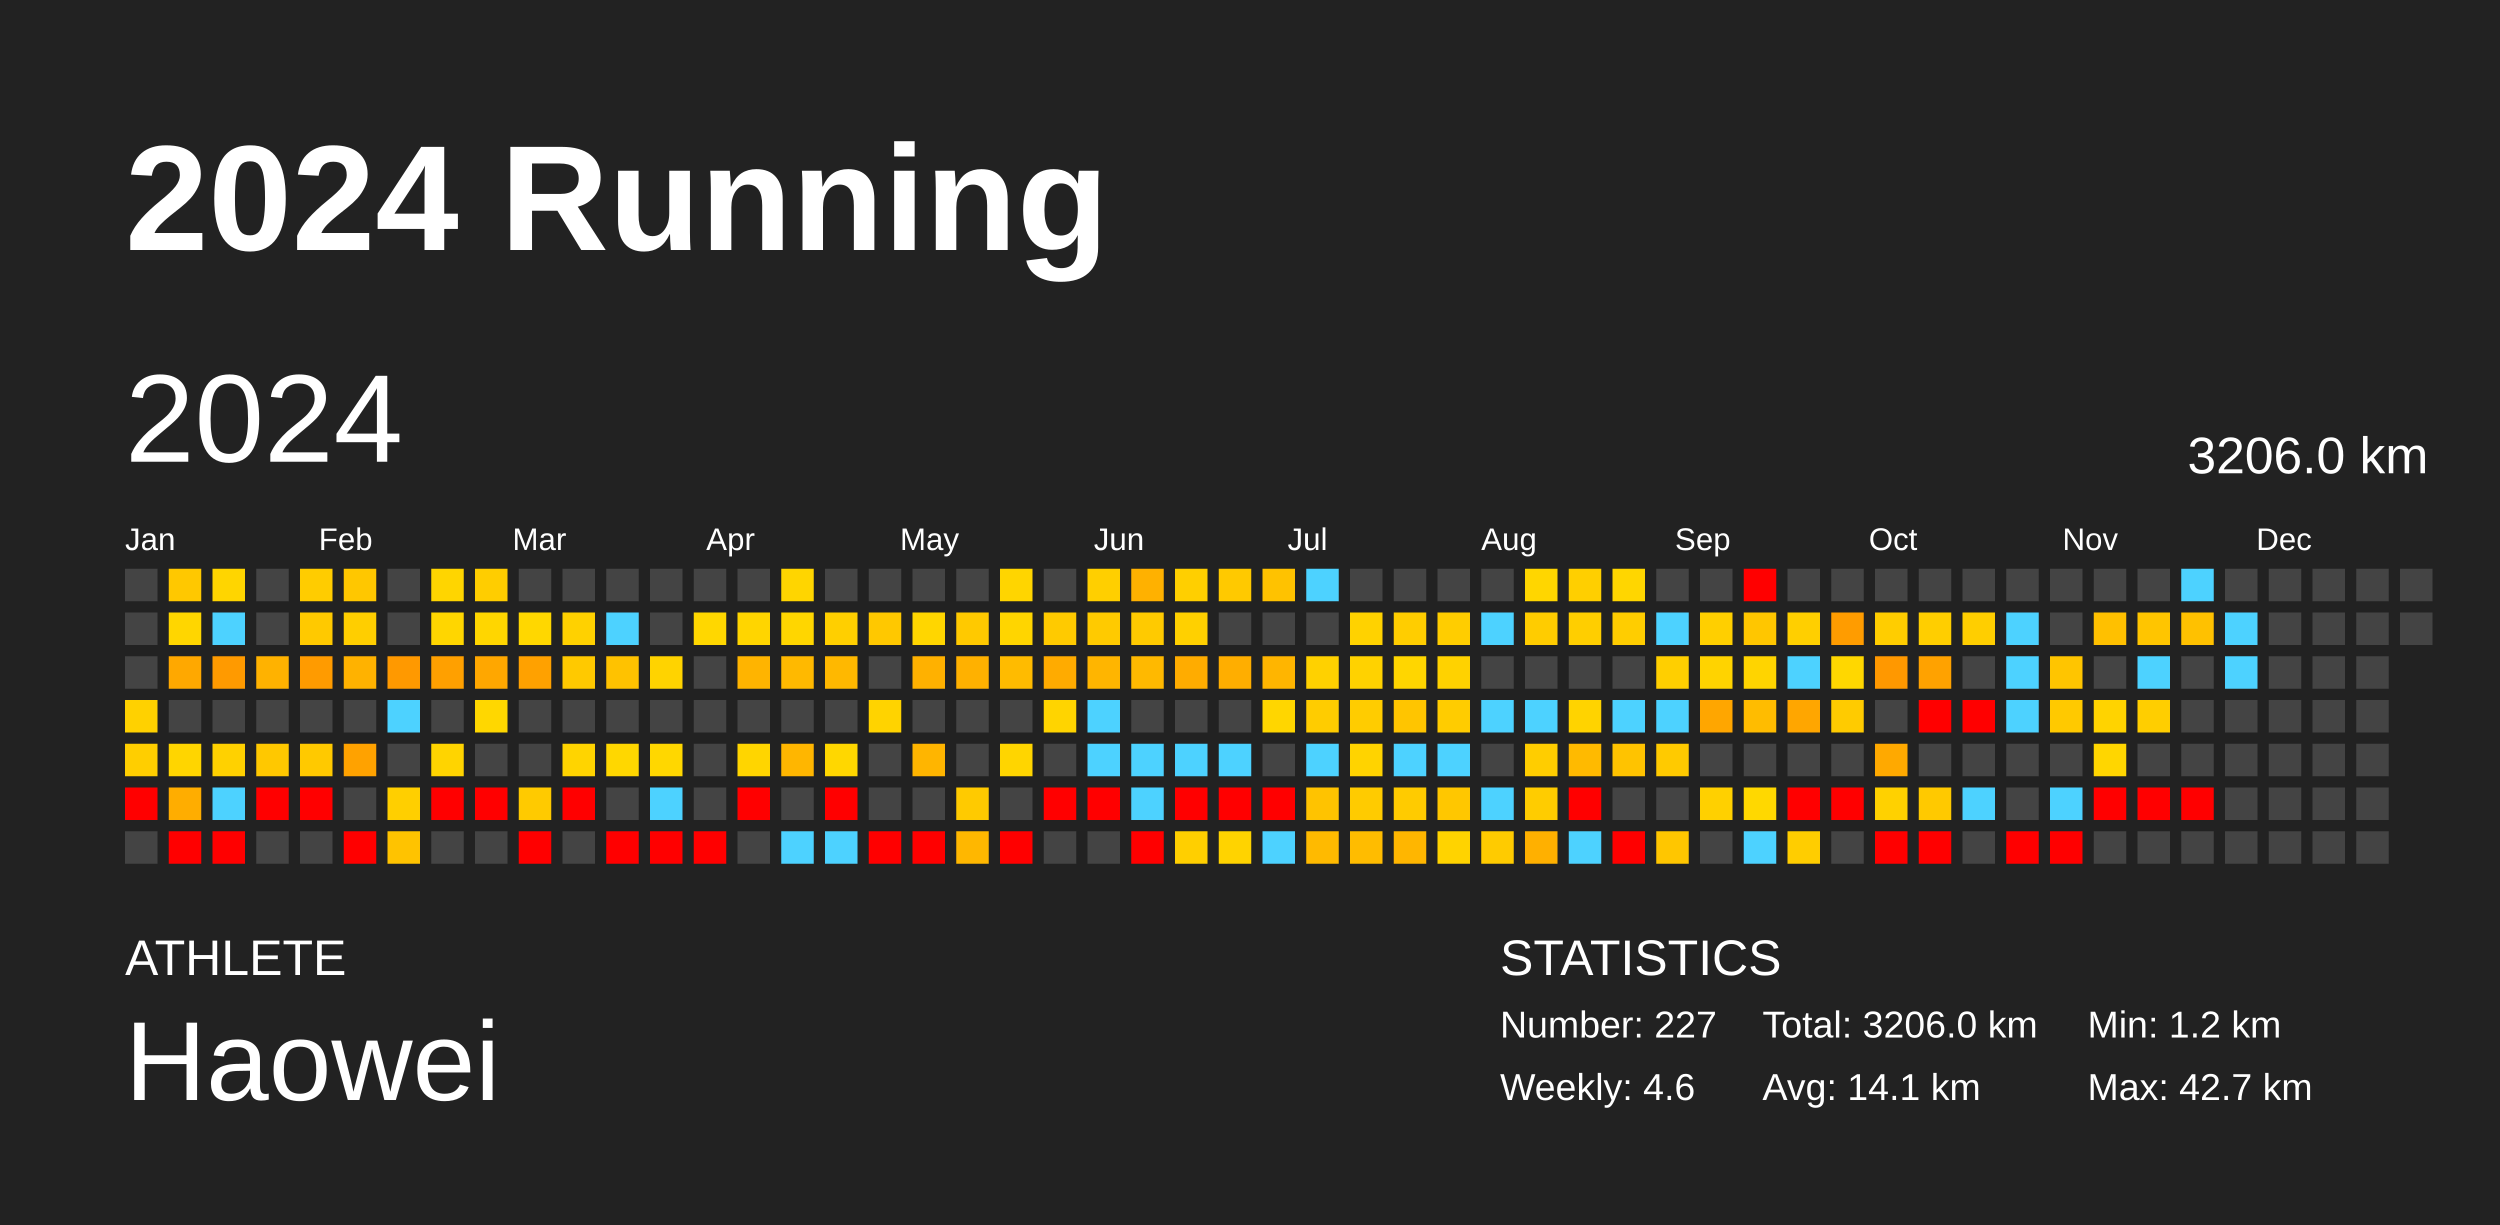
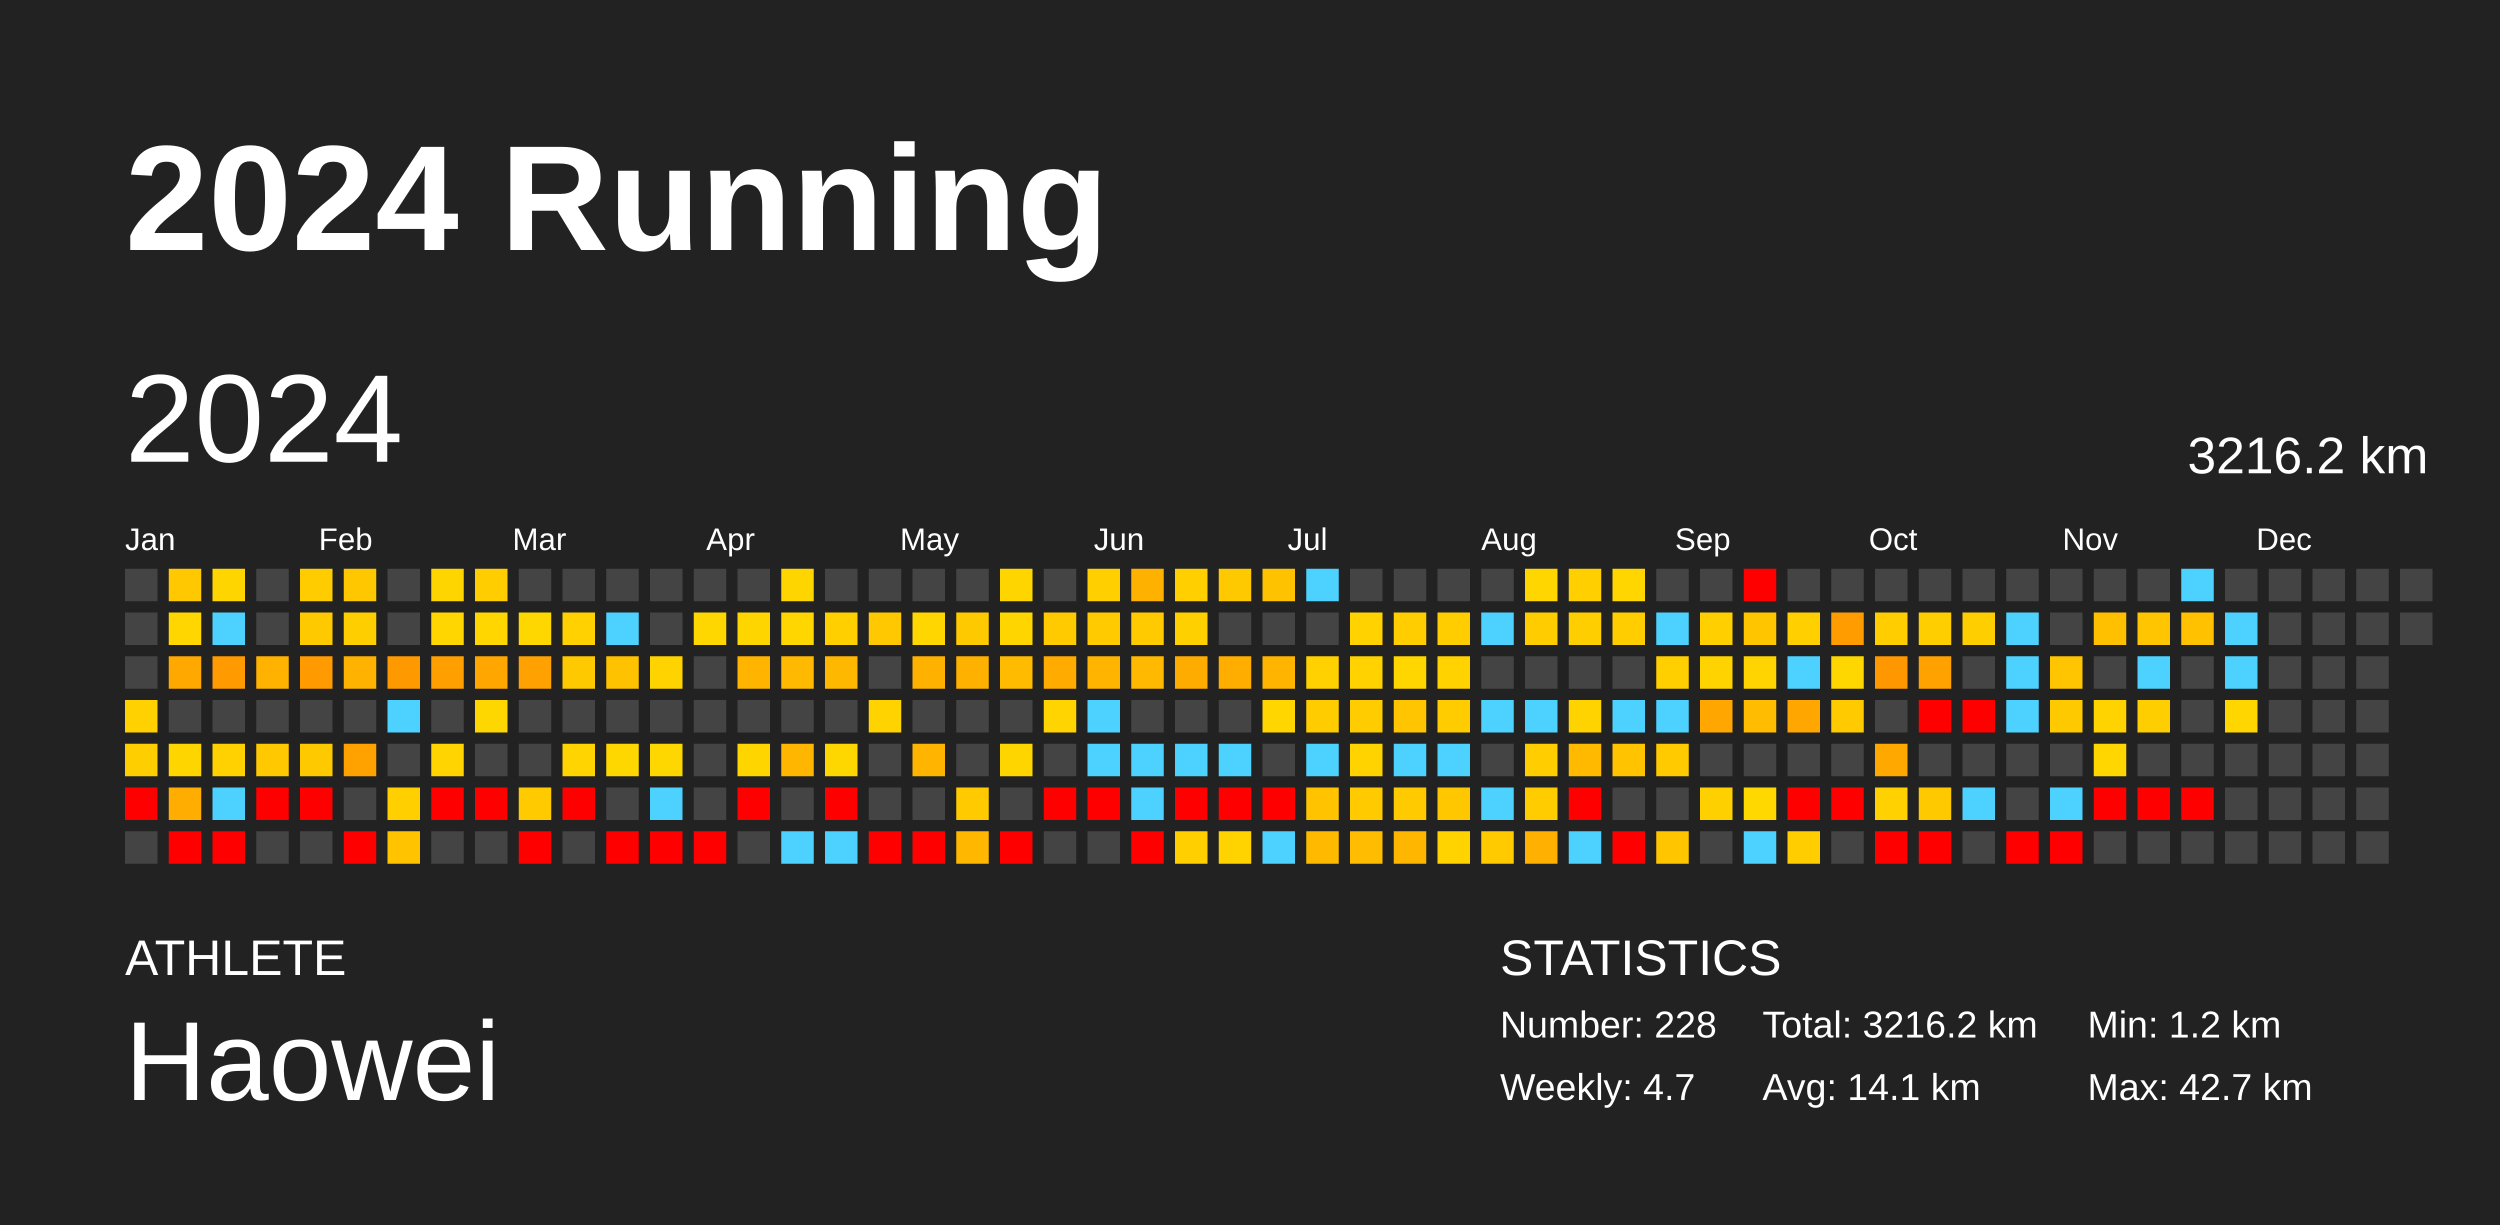
<svg xmlns="http://www.w3.org/2000/svg" baseProfile="full" height="98mm" version="1.1" viewBox="0,0,200,98" width="200mm">
  <defs />
  <rect fill="#222222" height="98" width="200" x="0" y="0" />
  <text fill="#FFFFFF" style="font-size:12px; font-family:Arial; font-weight:bold;" x="10" y="20">2024 Running</text>
  <text fill="#FFFFFF" style="font-size:4px; font-family:Arial" x="10" y="78">ATHLETE</text>
  <text fill="#FFFFFF" style="font-size:9px; font-family:Arial" x="10" y="88">Haowei</text>
  <text fill="#FFFFFF" style="font-size:4px; font-family:Arial" x="120" y="78">STATISTICS</text>
-   <text fill="#FFFFFF" style="font-size:3px; font-family:Arial" x="120" y="83">Number: 227</text>
-   <text fill="#FFFFFF" style="font-size:3px; font-family:Arial" x="120" y="88">Weekly: 4.6</text>
-   <text fill="#FFFFFF" style="font-size:3px; font-family:Arial" x="141" y="83">Total: 3206.0 km</text>
+   <text fill="#FFFFFF" style="font-size:3px; font-family:Arial" x="120" y="83">Number: 228</text>
+   <text fill="#FFFFFF" style="font-size:3px; font-family:Arial" x="120" y="88">Weekly: 4.7</text>
+   <text fill="#FFFFFF" style="font-size:3px; font-family:Arial" x="141" y="83">Total: 3216.2 km</text>
  <text fill="#FFFFFF" style="font-size:3px; font-family:Arial" x="141" y="88">Avg: 14.1 km</text>
  <text fill="#FFFFFF" style="font-size:3px; font-family:Arial" x="167" y="83">Min: 1.2 km</text>
  <text fill="#FFFFFF" style="font-size:3px; font-family:Arial" x="167" y="88">Max: 42.7 km</text>
  <text dominant-baseline="hanging" fill="#FFFFFF" style="font-size:10.0px; font-family:Arial;" x="10" y="30">2024</text>
-   <text dominant-baseline="hanging" fill="#FFFFFF" style="font-size:4.125px; font-family:Arial;" x="175" y="35">3206.0 km</text>
+   <text dominant-baseline="hanging" fill="#FFFFFF" style="font-size:4.125px; font-family:Arial;" x="175" y="35">3216.2 km</text>
  <text fill="#FFFFFF" style="font-size:2.5px; font-family:Arial" x="10.0" y="44">Jan</text>
  <text fill="#FFFFFF" style="font-size:2.5px; font-family:Arial" x="25.5" y="44">Feb</text>
  <text fill="#FFFFFF" style="font-size:2.5px; font-family:Arial" x="41.0" y="44">Mar</text>
  <text fill="#FFFFFF" style="font-size:2.5px; font-family:Arial" x="56.5" y="44">Apr</text>
  <text fill="#FFFFFF" style="font-size:2.5px; font-family:Arial" x="72.0" y="44">May</text>
  <text fill="#FFFFFF" style="font-size:2.5px; font-family:Arial" x="87.5" y="44">Jun</text>
  <text fill="#FFFFFF" style="font-size:2.5px; font-family:Arial" x="103.0" y="44">Jul</text>
  <text fill="#FFFFFF" style="font-size:2.5px; font-family:Arial" x="118.5" y="44">Aug</text>
  <text fill="#FFFFFF" style="font-size:2.5px; font-family:Arial" x="134.0" y="44">Sep</text>
  <text fill="#FFFFFF" style="font-size:2.5px; font-family:Arial" x="149.5" y="44">Oct</text>
  <text fill="#FFFFFF" style="font-size:2.5px; font-family:Arial" x="165.0" y="44">Nov</text>
  <text fill="#FFFFFF" style="font-size:2.5px; font-family:Arial" x="180.5" y="44">Dec</text>
  <rect fill="#444444" height="2.6" width="2.6" x="10.0" y="45.5" />
  <rect fill="#444444" height="2.6" width="2.6" x="10.0" y="49.0" />
  <rect fill="#444444" height="2.6" width="2.6" x="10.0" y="52.5" />
  <rect fill="#ffd100" height="2.6" width="2.6" x="10.0" y="56.0" />
  <rect fill="#ffce00" height="2.6" width="2.6" x="10.0" y="59.5" />
  <rect fill="red" height="2.6" width="2.6" x="10.0" y="63.0" />
  <rect fill="#444444" height="2.6" width="2.6" x="10.0" y="66.5" />
  <rect fill="#ffc800" height="2.6" width="2.6" x="13.5" y="45.5" />
  <rect fill="#ffd600" height="2.6" width="2.6" x="13.5" y="49.0" />
  <rect fill="#ffa800" height="2.6" width="2.6" x="13.5" y="52.5" />
  <rect fill="#444444" height="2.6" width="2.6" x="13.5" y="56.0" />
  <rect fill="#ffd500" height="2.6" width="2.6" x="13.5" y="59.5" />
  <rect fill="#ffad00" height="2.6" width="2.6" x="13.5" y="63.0" />
  <rect fill="red" height="2.6" width="2.6" x="13.5" y="66.5" />
  <rect fill="#ffd500" height="2.6" width="2.6" x="17.0" y="45.5" />
  <rect fill="#4dd2ff" height="2.6" width="2.6" x="17.0" y="49.0" />
  <rect fill="#ff9a00" height="2.6" width="2.6" x="17.0" y="52.5" />
  <rect fill="#444444" height="2.6" width="2.6" x="17.0" y="56.0" />
  <rect fill="#ffd100" height="2.6" width="2.6" x="17.0" y="59.5" />
  <rect fill="#4dd2ff" height="2.6" width="2.6" x="17.0" y="63.0" />
  <rect fill="red" height="2.6" width="2.6" x="17.0" y="66.5" />
  <rect fill="#444444" height="2.6" width="2.6" x="20.5" y="45.5" />
  <rect fill="#444444" height="2.6" width="2.6" x="20.5" y="49.0" />
  <rect fill="#ffb200" height="2.6" width="2.6" x="20.5" y="52.5" />
  <rect fill="#444444" height="2.6" width="2.6" x="20.5" y="56.0" />
  <rect fill="#ffc800" height="2.6" width="2.6" x="20.5" y="59.5" />
  <rect fill="red" height="2.6" width="2.6" x="20.5" y="63.0" />
  <rect fill="#444444" height="2.6" width="2.6" x="20.5" y="66.5" />
  <rect fill="#ffcc00" height="2.6" width="2.6" x="24.0" y="45.5" />
  <rect fill="#ffc900" height="2.6" width="2.6" x="24.0" y="49.0" />
  <rect fill="#ff9b00" height="2.6" width="2.6" x="24.0" y="52.5" />
  <rect fill="#444444" height="2.6" width="2.6" x="24.0" y="56.0" />
  <rect fill="#ffc900" height="2.6" width="2.6" x="24.0" y="59.5" />
  <rect fill="red" height="2.6" width="2.6" x="24.0" y="63.0" />
  <rect fill="#444444" height="2.6" width="2.6" x="24.0" y="66.5" />
  <rect fill="#ffc700" height="2.6" width="2.6" x="27.5" y="45.5" />
  <rect fill="#ffce00" height="2.6" width="2.6" x="27.5" y="49.0" />
  <rect fill="#ffb200" height="2.6" width="2.6" x="27.5" y="52.5" />
  <rect fill="#444444" height="2.6" width="2.6" x="27.5" y="56.0" />
  <rect fill="#ffa200" height="2.6" width="2.6" x="27.5" y="59.5" />
  <rect fill="#444444" height="2.6" width="2.6" x="27.5" y="63.0" />
  <rect fill="red" height="2.6" width="2.6" x="27.5" y="66.5" />
  <rect fill="#444444" height="2.6" width="2.6" x="31.0" y="45.5" />
  <rect fill="#444444" height="2.6" width="2.6" x="31.0" y="49.0" />
  <rect fill="#ff9900" height="2.6" width="2.6" x="31.0" y="52.5" />
  <rect fill="#4dd2ff" height="2.6" width="2.6" x="31.0" y="56.0" />
  <rect fill="#444444" height="2.6" width="2.6" x="31.0" y="59.5" />
  <rect fill="#ffcf00" height="2.6" width="2.6" x="31.0" y="63.0" />
  <rect fill="#ffc300" height="2.6" width="2.6" x="31.0" y="66.5" />
  <rect fill="#ffd500" height="2.6" width="2.6" x="34.5" y="45.5" />
  <rect fill="#ffd600" height="2.6" width="2.6" x="34.5" y="49.0" />
  <rect fill="#ffa000" height="2.6" width="2.6" x="34.5" y="52.5" />
  <rect fill="#444444" height="2.6" width="2.6" x="34.5" y="56.0" />
  <rect fill="#ffd400" height="2.6" width="2.6" x="34.5" y="59.5" />
  <rect fill="red" height="2.6" width="2.6" x="34.5" y="63.0" />
  <rect fill="#444444" height="2.6" width="2.6" x="34.5" y="66.5" />
  <rect fill="#ffcd00" height="2.6" width="2.6" x="38.0" y="45.5" />
  <rect fill="#ffd600" height="2.6" width="2.6" x="38.0" y="49.0" />
  <rect fill="#ffa700" height="2.6" width="2.6" x="38.0" y="52.5" />
  <rect fill="#ffd700" height="2.6" width="2.6" x="38.0" y="56.0" />
  <rect fill="#444444" height="2.6" width="2.6" x="38.0" y="59.5" />
  <rect fill="red" height="2.6" width="2.6" x="38.0" y="63.0" />
  <rect fill="#444444" height="2.6" width="2.6" x="38.0" y="66.5" />
  <rect fill="#444444" height="2.6" width="2.6" x="41.5" y="45.5" />
  <rect fill="#ffd700" height="2.6" width="2.6" x="41.5" y="49.0" />
  <rect fill="#ffa100" height="2.6" width="2.6" x="41.5" y="52.5" />
  <rect fill="#444444" height="2.6" width="2.6" x="41.5" y="56.0" />
  <rect fill="#444444" height="2.6" width="2.6" x="41.5" y="59.5" />
  <rect fill="#ffca00" height="2.6" width="2.6" x="41.5" y="63.0" />
  <rect fill="red" height="2.6" width="2.6" x="41.5" y="66.5" />
  <rect fill="#444444" height="2.6" width="2.6" x="45.0" y="45.5" />
  <rect fill="#ffd100" height="2.6" width="2.6" x="45.0" y="49.0" />
  <rect fill="#ffc900" height="2.6" width="2.6" x="45.0" y="52.5" />
  <rect fill="#444444" height="2.6" width="2.6" x="45.0" y="56.0" />
  <rect fill="#ffd400" height="2.6" width="2.6" x="45.0" y="59.5" />
  <rect fill="red" height="2.6" width="2.6" x="45.0" y="63.0" />
  <rect fill="#444444" height="2.6" width="2.6" x="45.0" y="66.5" />
  <rect fill="#444444" height="2.6" width="2.6" x="48.5" y="45.5" />
  <rect fill="#4dd2ff" height="2.6" width="2.6" x="48.5" y="49.0" />
  <rect fill="#ffc200" height="2.6" width="2.6" x="48.5" y="52.5" />
  <rect fill="#444444" height="2.6" width="2.6" x="48.5" y="56.0" />
  <rect fill="#ffd700" height="2.6" width="2.6" x="48.5" y="59.5" />
  <rect fill="#444444" height="2.6" width="2.6" x="48.5" y="63.0" />
  <rect fill="red" height="2.6" width="2.6" x="48.5" y="66.5" />
  <rect fill="#444444" height="2.6" width="2.6" x="52.0" y="45.5" />
  <rect fill="#444444" height="2.6" width="2.6" x="52.0" y="49.0" />
  <rect fill="#ffd300" height="2.6" width="2.6" x="52.0" y="52.5" />
  <rect fill="#444444" height="2.6" width="2.6" x="52.0" y="56.0" />
  <rect fill="#ffd700" height="2.6" width="2.6" x="52.0" y="59.5" />
  <rect fill="#4dd2ff" height="2.6" width="2.6" x="52.0" y="63.0" />
  <rect fill="red" height="2.6" width="2.6" x="52.0" y="66.5" />
  <rect fill="#444444" height="2.6" width="2.6" x="55.5" y="45.5" />
  <rect fill="#ffd700" height="2.6" width="2.6" x="55.5" y="49.0" />
  <rect fill="#444444" height="2.6" width="2.6" x="55.5" y="52.5" />
  <rect fill="#444444" height="2.6" width="2.6" x="55.5" y="56.0" />
  <rect fill="#444444" height="2.6" width="2.6" x="55.5" y="59.5" />
  <rect fill="#444444" height="2.6" width="2.6" x="55.5" y="63.0" />
  <rect fill="red" height="2.6" width="2.6" x="55.5" y="66.5" />
  <rect fill="#444444" height="2.6" width="2.6" x="59.0" y="45.5" />
  <rect fill="#ffd500" height="2.6" width="2.6" x="59.0" y="49.0" />
  <rect fill="#ffb400" height="2.6" width="2.6" x="59.0" y="52.5" />
  <rect fill="#444444" height="2.6" width="2.6" x="59.0" y="56.0" />
  <rect fill="#ffd500" height="2.6" width="2.6" x="59.0" y="59.5" />
  <rect fill="red" height="2.6" width="2.6" x="59.0" y="63.0" />
  <rect fill="#444444" height="2.6" width="2.6" x="59.0" y="66.5" />
  <rect fill="#ffd500" height="2.6" width="2.6" x="62.5" y="45.5" />
  <rect fill="#ffd600" height="2.6" width="2.6" x="62.5" y="49.0" />
  <rect fill="#ffb900" height="2.6" width="2.6" x="62.5" y="52.5" />
  <rect fill="#444444" height="2.6" width="2.6" x="62.5" y="56.0" />
  <rect fill="#ffb600" height="2.6" width="2.6" x="62.5" y="59.5" />
  <rect fill="#444444" height="2.6" width="2.6" x="62.5" y="63.0" />
  <rect fill="#4dd2ff" height="2.6" width="2.6" x="62.5" y="66.5" />
  <rect fill="#444444" height="2.6" width="2.6" x="66.0" y="45.5" />
  <rect fill="#ffcf00" height="2.6" width="2.6" x="66.0" y="49.0" />
  <rect fill="#ffb800" height="2.6" width="2.6" x="66.0" y="52.5" />
  <rect fill="#444444" height="2.6" width="2.6" x="66.0" y="56.0" />
  <rect fill="#ffd700" height="2.6" width="2.6" x="66.0" y="59.5" />
  <rect fill="red" height="2.6" width="2.6" x="66.0" y="63.0" />
  <rect fill="#4dd2ff" height="2.6" width="2.6" x="66.0" y="66.5" />
  <rect fill="#444444" height="2.6" width="2.6" x="69.5" y="45.5" />
  <rect fill="#ffc800" height="2.6" width="2.6" x="69.5" y="49.0" />
  <rect fill="#444444" height="2.6" width="2.6" x="69.5" y="52.5" />
  <rect fill="#ffd300" height="2.6" width="2.6" x="69.5" y="56.0" />
  <rect fill="#444444" height="2.6" width="2.6" x="69.5" y="59.5" />
  <rect fill="#444444" height="2.6" width="2.6" x="69.5" y="63.0" />
  <rect fill="red" height="2.6" width="2.6" x="69.5" y="66.5" />
  <rect fill="#444444" height="2.6" width="2.6" x="73.0" y="45.5" />
  <rect fill="#ffd600" height="2.6" width="2.6" x="73.0" y="49.0" />
  <rect fill="#ffb100" height="2.6" width="2.6" x="73.0" y="52.5" />
  <rect fill="#444444" height="2.6" width="2.6" x="73.0" y="56.0" />
  <rect fill="#ffb500" height="2.6" width="2.6" x="73.0" y="59.5" />
  <rect fill="#444444" height="2.6" width="2.6" x="73.0" y="63.0" />
  <rect fill="red" height="2.6" width="2.6" x="73.0" y="66.5" />
  <rect fill="#444444" height="2.6" width="2.6" x="76.5" y="45.5" />
  <rect fill="#ffc900" height="2.6" width="2.6" x="76.5" y="49.0" />
  <rect fill="#ffb100" height="2.6" width="2.6" x="76.5" y="52.5" />
  <rect fill="#444444" height="2.6" width="2.6" x="76.5" y="56.0" />
  <rect fill="#444444" height="2.6" width="2.6" x="76.5" y="59.5" />
  <rect fill="#ffca00" height="2.6" width="2.6" x="76.5" y="63.0" />
  <rect fill="#ffb700" height="2.6" width="2.6" x="76.5" y="66.5" />
  <rect fill="#ffd500" height="2.6" width="2.6" x="80.0" y="45.5" />
  <rect fill="#ffd500" height="2.6" width="2.6" x="80.0" y="49.0" />
  <rect fill="#ffbb00" height="2.6" width="2.6" x="80.0" y="52.5" />
  <rect fill="#444444" height="2.6" width="2.6" x="80.0" y="56.0" />
  <rect fill="#ffd500" height="2.6" width="2.6" x="80.0" y="59.5" />
  <rect fill="#444444" height="2.6" width="2.6" x="80.0" y="63.0" />
  <rect fill="red" height="2.6" width="2.6" x="80.0" y="66.5" />
  <rect fill="#444444" height="2.6" width="2.6" x="83.5" y="45.5" />
  <rect fill="#ffca00" height="2.6" width="2.6" x="83.5" y="49.0" />
  <rect fill="#ffab00" height="2.6" width="2.6" x="83.5" y="52.5" />
  <rect fill="#ffd400" height="2.6" width="2.6" x="83.5" y="56.0" />
  <rect fill="#444444" height="2.6" width="2.6" x="83.5" y="59.5" />
  <rect fill="red" height="2.6" width="2.6" x="83.5" y="63.0" />
  <rect fill="#444444" height="2.6" width="2.6" x="83.5" y="66.5" />
  <rect fill="#ffcf00" height="2.6" width="2.6" x="87.0" y="45.5" />
  <rect fill="#ffca00" height="2.6" width="2.6" x="87.0" y="49.0" />
  <rect fill="#ffb500" height="2.6" width="2.6" x="87.0" y="52.5" />
  <rect fill="#4dd2ff" height="2.6" width="2.6" x="87.0" y="56.0" />
  <rect fill="#4dd2ff" height="2.6" width="2.6" x="87.0" y="59.5" />
  <rect fill="red" height="2.6" width="2.6" x="87.0" y="63.0" />
  <rect fill="#444444" height="2.6" width="2.6" x="87.0" y="66.5" />
  <rect fill="#ffb100" height="2.6" width="2.6" x="90.5" y="45.5" />
  <rect fill="#ffca00" height="2.6" width="2.6" x="90.5" y="49.0" />
  <rect fill="#ffb900" height="2.6" width="2.6" x="90.5" y="52.5" />
  <rect fill="#444444" height="2.6" width="2.6" x="90.5" y="56.0" />
  <rect fill="#4dd2ff" height="2.6" width="2.6" x="90.5" y="59.5" />
  <rect fill="#4dd2ff" height="2.6" width="2.6" x="90.5" y="63.0" />
  <rect fill="red" height="2.6" width="2.6" x="90.5" y="66.5" />
  <rect fill="#ffcf00" height="2.6" width="2.6" x="94.0" y="45.5" />
  <rect fill="#ffd000" height="2.6" width="2.6" x="94.0" y="49.0" />
  <rect fill="#ffac00" height="2.6" width="2.6" x="94.0" y="52.5" />
  <rect fill="#444444" height="2.6" width="2.6" x="94.0" y="56.0" />
  <rect fill="#4dd2ff" height="2.6" width="2.6" x="94.0" y="59.5" />
  <rect fill="red" height="2.6" width="2.6" x="94.0" y="63.0" />
  <rect fill="#ffcf00" height="2.6" width="2.6" x="94.0" y="66.5" />
  <rect fill="#ffc900" height="2.6" width="2.6" x="97.5" y="45.5" />
  <rect fill="#444444" height="2.6" width="2.6" x="97.5" y="49.0" />
  <rect fill="#ffae00" height="2.6" width="2.6" x="97.5" y="52.5" />
  <rect fill="#444444" height="2.6" width="2.6" x="97.5" y="56.0" />
  <rect fill="#4dd2ff" height="2.6" width="2.6" x="97.5" y="59.5" />
  <rect fill="red" height="2.6" width="2.6" x="97.5" y="63.0" />
  <rect fill="#ffd300" height="2.6" width="2.6" x="97.5" y="66.5" />
  <rect fill="#ffc200" height="2.6" width="2.6" x="101.0" y="45.5" />
  <rect fill="#444444" height="2.6" width="2.6" x="101.0" y="49.0" />
  <rect fill="#ffb500" height="2.6" width="2.6" x="101.0" y="52.5" />
  <rect fill="#ffd600" height="2.6" width="2.6" x="101.0" y="56.0" />
  <rect fill="#444444" height="2.6" width="2.6" x="101.0" y="59.5" />
  <rect fill="red" height="2.6" width="2.6" x="101.0" y="63.0" />
  <rect fill="#4dd2ff" height="2.6" width="2.6" x="101.0" y="66.5" />
  <rect fill="#4dd2ff" height="2.6" width="2.6" x="104.5" y="45.5" />
  <rect fill="#444444" height="2.6" width="2.6" x="104.5" y="49.0" />
  <rect fill="#ffd100" height="2.6" width="2.6" x="104.5" y="52.5" />
  <rect fill="#ffcc00" height="2.6" width="2.6" x="104.5" y="56.0" />
  <rect fill="#4dd2ff" height="2.6" width="2.6" x="104.5" y="59.5" />
  <rect fill="#ffc300" height="2.6" width="2.6" x="104.5" y="63.0" />
  <rect fill="#ffba00" height="2.6" width="2.6" x="104.5" y="66.5" />
  <rect fill="#444444" height="2.6" width="2.6" x="108.0" y="45.5" />
  <rect fill="#ffd200" height="2.6" width="2.6" x="108.0" y="49.0" />
  <rect fill="#ffd200" height="2.6" width="2.6" x="108.0" y="52.5" />
  <rect fill="#ffcc00" height="2.6" width="2.6" x="108.0" y="56.0" />
  <rect fill="#ffd300" height="2.6" width="2.6" x="108.0" y="59.5" />
  <rect fill="#ffcb00" height="2.6" width="2.6" x="108.0" y="63.0" />
  <rect fill="#ffbc00" height="2.6" width="2.6" x="108.0" y="66.5" />
  <rect fill="#444444" height="2.6" width="2.6" x="111.5" y="45.5" />
  <rect fill="#ffcd00" height="2.6" width="2.6" x="111.5" y="49.0" />
  <rect fill="#ffd600" height="2.6" width="2.6" x="111.5" y="52.5" />
  <rect fill="#ffc500" height="2.6" width="2.6" x="111.5" y="56.0" />
  <rect fill="#4dd2ff" height="2.6" width="2.6" x="111.5" y="59.5" />
  <rect fill="#ffcb00" height="2.6" width="2.6" x="111.5" y="63.0" />
  <rect fill="#ffb600" height="2.6" width="2.6" x="111.5" y="66.5" />
  <rect fill="#444444" height="2.6" width="2.6" x="115.0" y="45.5" />
  <rect fill="#ffcd00" height="2.6" width="2.6" x="115.0" y="49.0" />
  <rect fill="#ffd200" height="2.6" width="2.6" x="115.0" y="52.5" />
  <rect fill="#ffcc00" height="2.6" width="2.6" x="115.0" y="56.0" />
  <rect fill="#4dd2ff" height="2.6" width="2.6" x="115.0" y="59.5" />
  <rect fill="#ffc700" height="2.6" width="2.6" x="115.0" y="63.0" />
  <rect fill="#ffd300" height="2.6" width="2.6" x="115.0" y="66.5" />
  <rect fill="#444444" height="2.6" width="2.6" x="118.5" y="45.5" />
  <rect fill="#4dd2ff" height="2.6" width="2.6" x="118.5" y="49.0" />
  <rect fill="#444444" height="2.6" width="2.6" x="118.5" y="52.5" />
  <rect fill="#4dd2ff" height="2.6" width="2.6" x="118.5" y="56.0" />
  <rect fill="#444444" height="2.6" width="2.6" x="118.5" y="59.5" />
  <rect fill="#4dd2ff" height="2.6" width="2.6" x="118.5" y="63.0" />
  <rect fill="#ffcb00" height="2.6" width="2.6" x="118.5" y="66.5" />
  <rect fill="#ffd600" height="2.6" width="2.6" x="122.0" y="45.5" />
  <rect fill="#ffcc00" height="2.6" width="2.6" x="122.0" y="49.0" />
  <rect fill="#444444" height="2.6" width="2.6" x="122.0" y="52.5" />
  <rect fill="#4dd2ff" height="2.6" width="2.6" x="122.0" y="56.0" />
  <rect fill="#ffcd00" height="2.6" width="2.6" x="122.0" y="59.5" />
  <rect fill="#ffcc00" height="2.6" width="2.6" x="122.0" y="63.0" />
  <rect fill="#ffb000" height="2.6" width="2.6" x="122.0" y="66.5" />
  <rect fill="#ffcf00" height="2.6" width="2.6" x="125.5" y="45.5" />
  <rect fill="#ffce00" height="2.6" width="2.6" x="125.5" y="49.0" />
  <rect fill="#444444" height="2.6" width="2.6" x="125.5" y="52.5" />
  <rect fill="#ffd300" height="2.6" width="2.6" x="125.5" y="56.0" />
  <rect fill="#ffba00" height="2.6" width="2.6" x="125.5" y="59.5" />
  <rect fill="red" height="2.6" width="2.6" x="125.5" y="63.0" />
  <rect fill="#4dd2ff" height="2.6" width="2.6" x="125.5" y="66.5" />
  <rect fill="#ffd600" height="2.6" width="2.6" x="129.0" y="45.5" />
  <rect fill="#ffcd00" height="2.6" width="2.6" x="129.0" y="49.0" />
  <rect fill="#444444" height="2.6" width="2.6" x="129.0" y="52.5" />
  <rect fill="#4dd2ff" height="2.6" width="2.6" x="129.0" y="56.0" />
  <rect fill="#ffc300" height="2.6" width="2.6" x="129.0" y="59.5" />
  <rect fill="#444444" height="2.6" width="2.6" x="129.0" y="63.0" />
  <rect fill="red" height="2.6" width="2.6" x="129.0" y="66.5" />
  <rect fill="#444444" height="2.6" width="2.6" x="132.5" y="45.5" />
  <rect fill="#4dd2ff" height="2.6" width="2.6" x="132.5" y="49.0" />
  <rect fill="#ffcf00" height="2.6" width="2.6" x="132.5" y="52.5" />
  <rect fill="#4dd2ff" height="2.6" width="2.6" x="132.5" y="56.0" />
  <rect fill="#ffca00" height="2.6" width="2.6" x="132.5" y="59.5" />
  <rect fill="#444444" height="2.6" width="2.6" x="132.5" y="63.0" />
  <rect fill="#ffc600" height="2.6" width="2.6" x="132.5" y="66.5" />
  <rect fill="#444444" height="2.6" width="2.6" x="136.0" y="45.5" />
  <rect fill="#ffcf00" height="2.6" width="2.6" x="136.0" y="49.0" />
  <rect fill="#ffd300" height="2.6" width="2.6" x="136.0" y="52.5" />
  <rect fill="#ffa600" height="2.6" width="2.6" x="136.0" y="56.0" />
  <rect fill="#444444" height="2.6" width="2.6" x="136.0" y="59.5" />
  <rect fill="#ffd000" height="2.6" width="2.6" x="136.0" y="63.0" />
  <rect fill="#444444" height="2.6" width="2.6" x="136.0" y="66.5" />
  <rect fill="red" height="2.6" width="2.6" x="139.5" y="45.5" />
  <rect fill="#ffc600" height="2.6" width="2.6" x="139.5" y="49.0" />
  <rect fill="#ffd400" height="2.6" width="2.6" x="139.5" y="52.5" />
  <rect fill="#ffbc00" height="2.6" width="2.6" x="139.5" y="56.0" />
  <rect fill="#444444" height="2.6" width="2.6" x="139.5" y="59.5" />
  <rect fill="#ffd800" height="2.6" width="2.6" x="139.5" y="63.0" />
  <rect fill="#4dd2ff" height="2.6" width="2.6" x="139.5" y="66.5" />
  <rect fill="#444444" height="2.6" width="2.6" x="143.0" y="45.5" />
  <rect fill="#ffcf00" height="2.6" width="2.6" x="143.0" y="49.0" />
  <rect fill="#4dd2ff" height="2.6" width="2.6" x="143.0" y="52.5" />
  <rect fill="#ffa600" height="2.6" width="2.6" x="143.0" y="56.0" />
  <rect fill="#444444" height="2.6" width="2.6" x="143.0" y="59.5" />
  <rect fill="red" height="2.6" width="2.6" x="143.0" y="63.0" />
  <rect fill="#ffcd00" height="2.6" width="2.6" x="143.0" y="66.5" />
  <rect fill="#444444" height="2.6" width="2.6" x="146.5" y="45.5" />
  <rect fill="#ff9c00" height="2.6" width="2.6" x="146.5" y="49.0" />
  <rect fill="#ffd700" height="2.6" width="2.6" x="146.5" y="52.5" />
  <rect fill="#ffcb00" height="2.6" width="2.6" x="146.5" y="56.0" />
  <rect fill="#444444" height="2.6" width="2.6" x="146.5" y="59.5" />
  <rect fill="red" height="2.6" width="2.6" x="146.5" y="63.0" />
  <rect fill="#444444" height="2.6" width="2.6" x="146.5" y="66.5" />
  <rect fill="#444444" height="2.6" width="2.6" x="150.0" y="45.5" />
  <rect fill="#ffcd00" height="2.6" width="2.6" x="150.0" y="49.0" />
  <rect fill="#ff9800" height="2.6" width="2.6" x="150.0" y="52.5" />
  <rect fill="#444444" height="2.6" width="2.6" x="150.0" y="56.0" />
  <rect fill="#ffa900" height="2.6" width="2.6" x="150.0" y="59.5" />
  <rect fill="#ffd100" height="2.6" width="2.6" x="150.0" y="63.0" />
  <rect fill="red" height="2.6" width="2.6" x="150.0" y="66.5" />
  <rect fill="#444444" height="2.6" width="2.6" x="153.5" y="45.5" />
  <rect fill="#ffce00" height="2.6" width="2.6" x="153.5" y="49.0" />
  <rect fill="#ffa200" height="2.6" width="2.6" x="153.5" y="52.5" />
  <rect fill="red" height="2.6" width="2.6" x="153.5" y="56.0" />
  <rect fill="#444444" height="2.6" width="2.6" x="153.5" y="59.5" />
  <rect fill="#ffc900" height="2.6" width="2.6" x="153.5" y="63.0" />
  <rect fill="red" height="2.6" width="2.6" x="153.5" y="66.5" />
  <rect fill="#444444" height="2.6" width="2.6" x="157.0" y="45.5" />
  <rect fill="#ffce00" height="2.6" width="2.6" x="157.0" y="49.0" />
  <rect fill="#444444" height="2.6" width="2.6" x="157.0" y="52.5" />
  <rect fill="red" height="2.6" width="2.6" x="157.0" y="56.0" />
  <rect fill="#444444" height="2.6" width="2.6" x="157.0" y="59.5" />
  <rect fill="#4dd2ff" height="2.6" width="2.6" x="157.0" y="63.0" />
  <rect fill="#444444" height="2.6" width="2.6" x="157.0" y="66.5" />
  <rect fill="#444444" height="2.6" width="2.6" x="160.5" y="45.5" />
  <rect fill="#4dd2ff" height="2.6" width="2.6" x="160.5" y="49.0" />
  <rect fill="#4dd2ff" height="2.6" width="2.6" x="160.5" y="52.5" />
  <rect fill="#4dd2ff" height="2.6" width="2.6" x="160.5" y="56.0" />
  <rect fill="#444444" height="2.6" width="2.6" x="160.5" y="59.5" />
  <rect fill="#444444" height="2.6" width="2.6" x="160.5" y="63.0" />
  <rect fill="red" height="2.6" width="2.6" x="160.5" y="66.5" />
  <rect fill="#444444" height="2.6" width="2.6" x="164.0" y="45.5" />
  <rect fill="#444444" height="2.6" width="2.6" x="164.0" y="49.0" />
  <rect fill="#ffc500" height="2.6" width="2.6" x="164.0" y="52.5" />
  <rect fill="#ffc900" height="2.6" width="2.6" x="164.0" y="56.0" />
  <rect fill="#444444" height="2.6" width="2.6" x="164.0" y="59.5" />
  <rect fill="#4dd2ff" height="2.6" width="2.6" x="164.0" y="63.0" />
  <rect fill="red" height="2.6" width="2.6" x="164.0" y="66.5" />
  <rect fill="#444444" height="2.6" width="2.6" x="167.5" y="45.5" />
  <rect fill="#ffc000" height="2.6" width="2.6" x="167.5" y="49.0" />
  <rect fill="#444444" height="2.6" width="2.6" x="167.5" y="52.5" />
  <rect fill="#ffd300" height="2.6" width="2.6" x="167.5" y="56.0" />
  <rect fill="#ffd600" height="2.6" width="2.6" x="167.5" y="59.5" />
  <rect fill="red" height="2.6" width="2.6" x="167.5" y="63.0" />
  <rect fill="#444444" height="2.6" width="2.6" x="167.5" y="66.5" />
  <rect fill="#444444" height="2.6" width="2.6" x="171.0" y="45.5" />
  <rect fill="#ffc500" height="2.6" width="2.6" x="171.0" y="49.0" />
  <rect fill="#4dd2ff" height="2.6" width="2.6" x="171.0" y="52.5" />
  <rect fill="#ffce00" height="2.6" width="2.6" x="171.0" y="56.0" />
  <rect fill="#444444" height="2.6" width="2.6" x="171.0" y="59.5" />
  <rect fill="red" height="2.6" width="2.6" x="171.0" y="63.0" />
  <rect fill="#444444" height="2.6" width="2.6" x="171.0" y="66.5" />
  <rect fill="#4dd2ff" height="2.6" width="2.6" x="174.5" y="45.5" />
  <rect fill="#ffc100" height="2.6" width="2.6" x="174.5" y="49.0" />
  <rect fill="#444444" height="2.6" width="2.6" x="174.5" y="52.5" />
  <rect fill="#444444" height="2.6" width="2.6" x="174.5" y="56.0" />
  <rect fill="#444444" height="2.6" width="2.6" x="174.5" y="59.5" />
  <rect fill="red" height="2.6" width="2.6" x="174.5" y="63.0" />
  <rect fill="#444444" height="2.6" width="2.6" x="174.5" y="66.5" />
  <rect fill="#444444" height="2.6" width="2.6" x="178.0" y="45.5" />
  <rect fill="#4dd2ff" height="2.6" width="2.6" x="178.0" y="49.0" />
  <rect fill="#4dd2ff" height="2.6" width="2.6" x="178.0" y="52.5" />
-   <rect fill="#444444" height="2.6" width="2.6" x="178.0" y="56.0" />
+   <rect fill="#ffd600" height="2.6" width="2.6" x="178.0" y="56.0" />
  <rect fill="#444444" height="2.6" width="2.6" x="178.0" y="59.5" />
  <rect fill="#444444" height="2.6" width="2.6" x="178.0" y="63.0" />
  <rect fill="#444444" height="2.6" width="2.6" x="178.0" y="66.5" />
  <rect fill="#444444" height="2.6" width="2.6" x="181.5" y="45.5" />
  <rect fill="#444444" height="2.6" width="2.6" x="181.5" y="49.0" />
  <rect fill="#444444" height="2.6" width="2.6" x="181.5" y="52.5" />
  <rect fill="#444444" height="2.6" width="2.6" x="181.5" y="56.0" />
  <rect fill="#444444" height="2.6" width="2.6" x="181.5" y="59.5" />
  <rect fill="#444444" height="2.6" width="2.6" x="181.5" y="63.0" />
  <rect fill="#444444" height="2.6" width="2.6" x="181.5" y="66.5" />
  <rect fill="#444444" height="2.6" width="2.6" x="185.0" y="45.5" />
  <rect fill="#444444" height="2.6" width="2.6" x="185.0" y="49.0" />
  <rect fill="#444444" height="2.6" width="2.6" x="185.0" y="52.5" />
  <rect fill="#444444" height="2.6" width="2.6" x="185.0" y="56.0" />
  <rect fill="#444444" height="2.6" width="2.6" x="185.0" y="59.5" />
  <rect fill="#444444" height="2.6" width="2.6" x="185.0" y="63.0" />
  <rect fill="#444444" height="2.6" width="2.6" x="185.0" y="66.5" />
  <rect fill="#444444" height="2.6" width="2.6" x="188.5" y="45.5" />
  <rect fill="#444444" height="2.6" width="2.6" x="188.5" y="49.0" />
  <rect fill="#444444" height="2.6" width="2.6" x="188.5" y="52.5" />
  <rect fill="#444444" height="2.6" width="2.6" x="188.5" y="56.0" />
  <rect fill="#444444" height="2.6" width="2.6" x="188.5" y="59.5" />
  <rect fill="#444444" height="2.6" width="2.6" x="188.5" y="63.0" />
  <rect fill="#444444" height="2.6" width="2.6" x="188.5" y="66.5" />
  <rect fill="#444444" height="2.6" width="2.6" x="192.0" y="45.5" />
  <rect fill="#444444" height="2.6" width="2.6" x="192.0" y="49.0" />
</svg>
